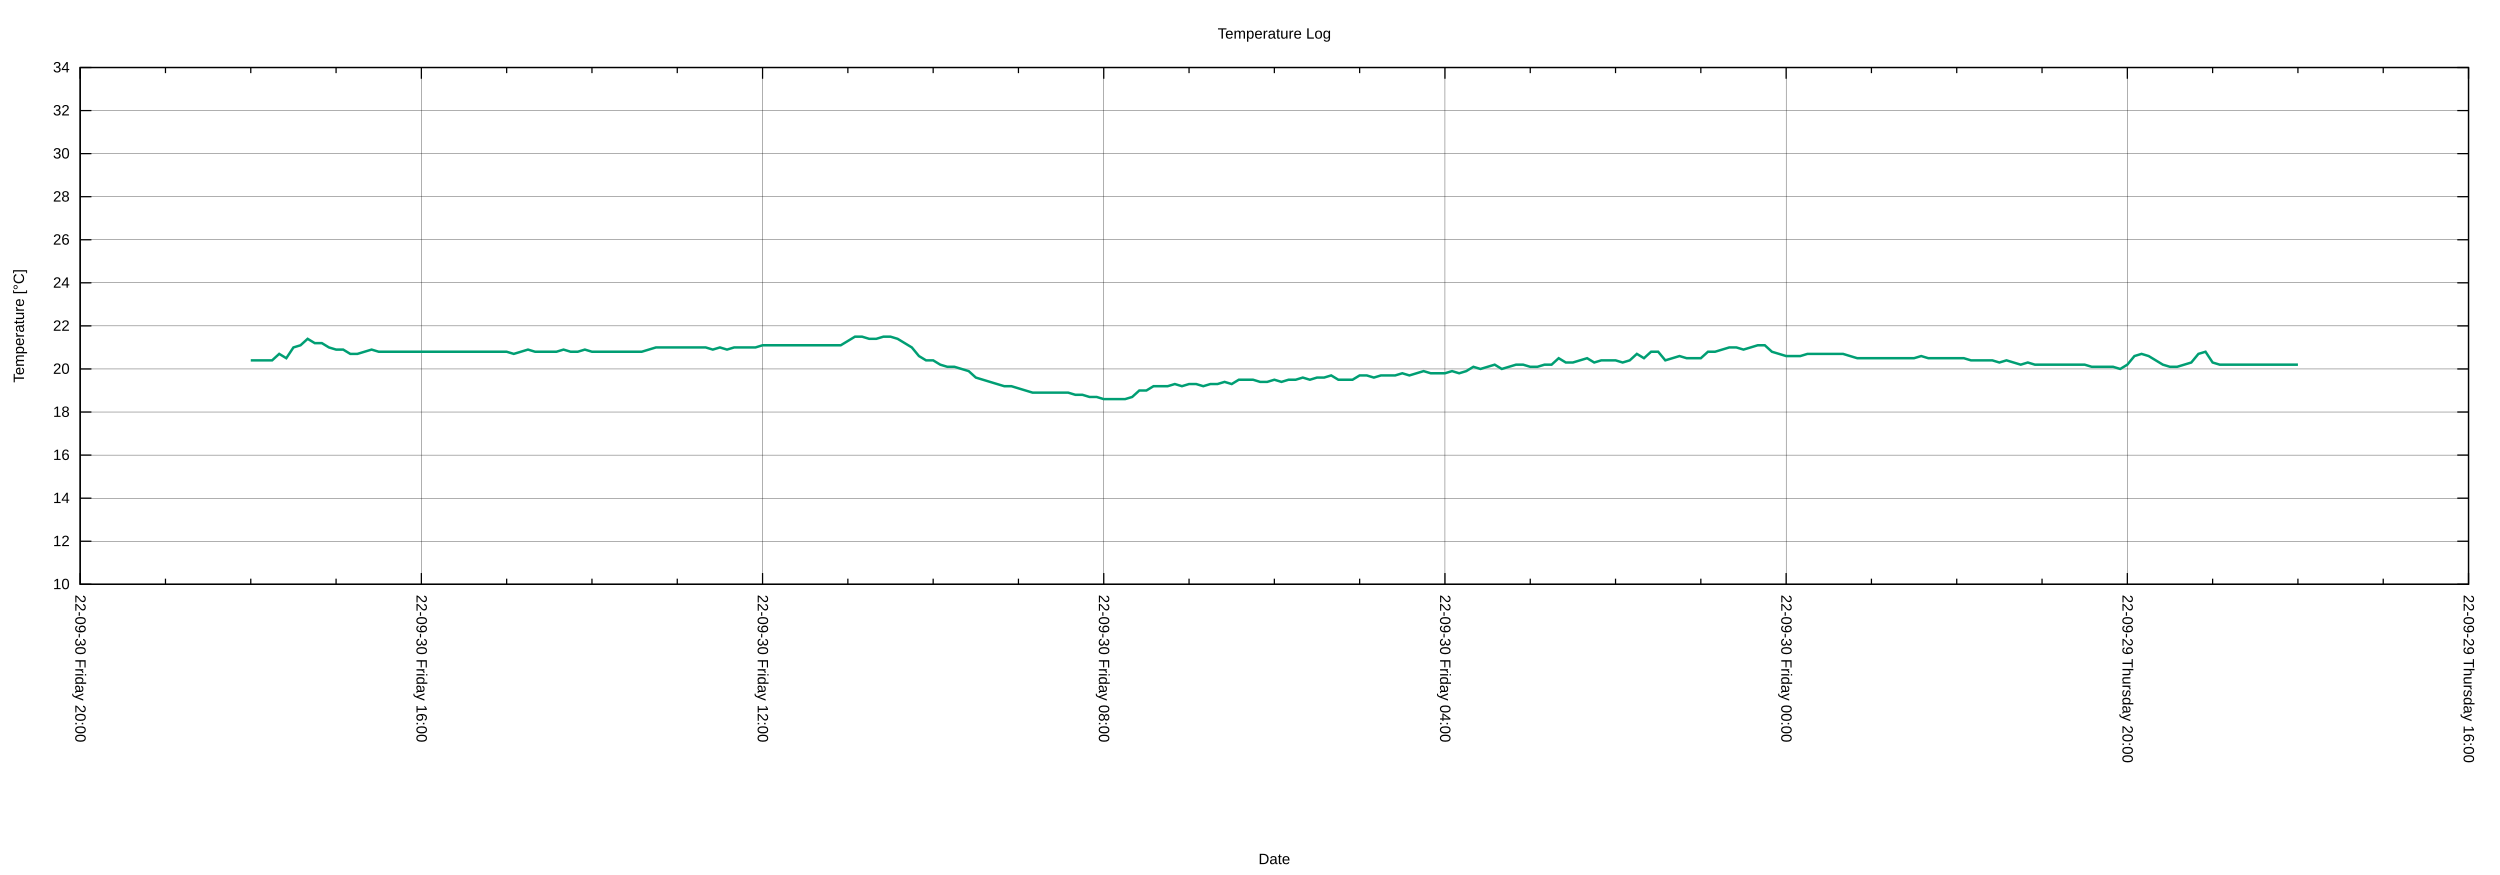
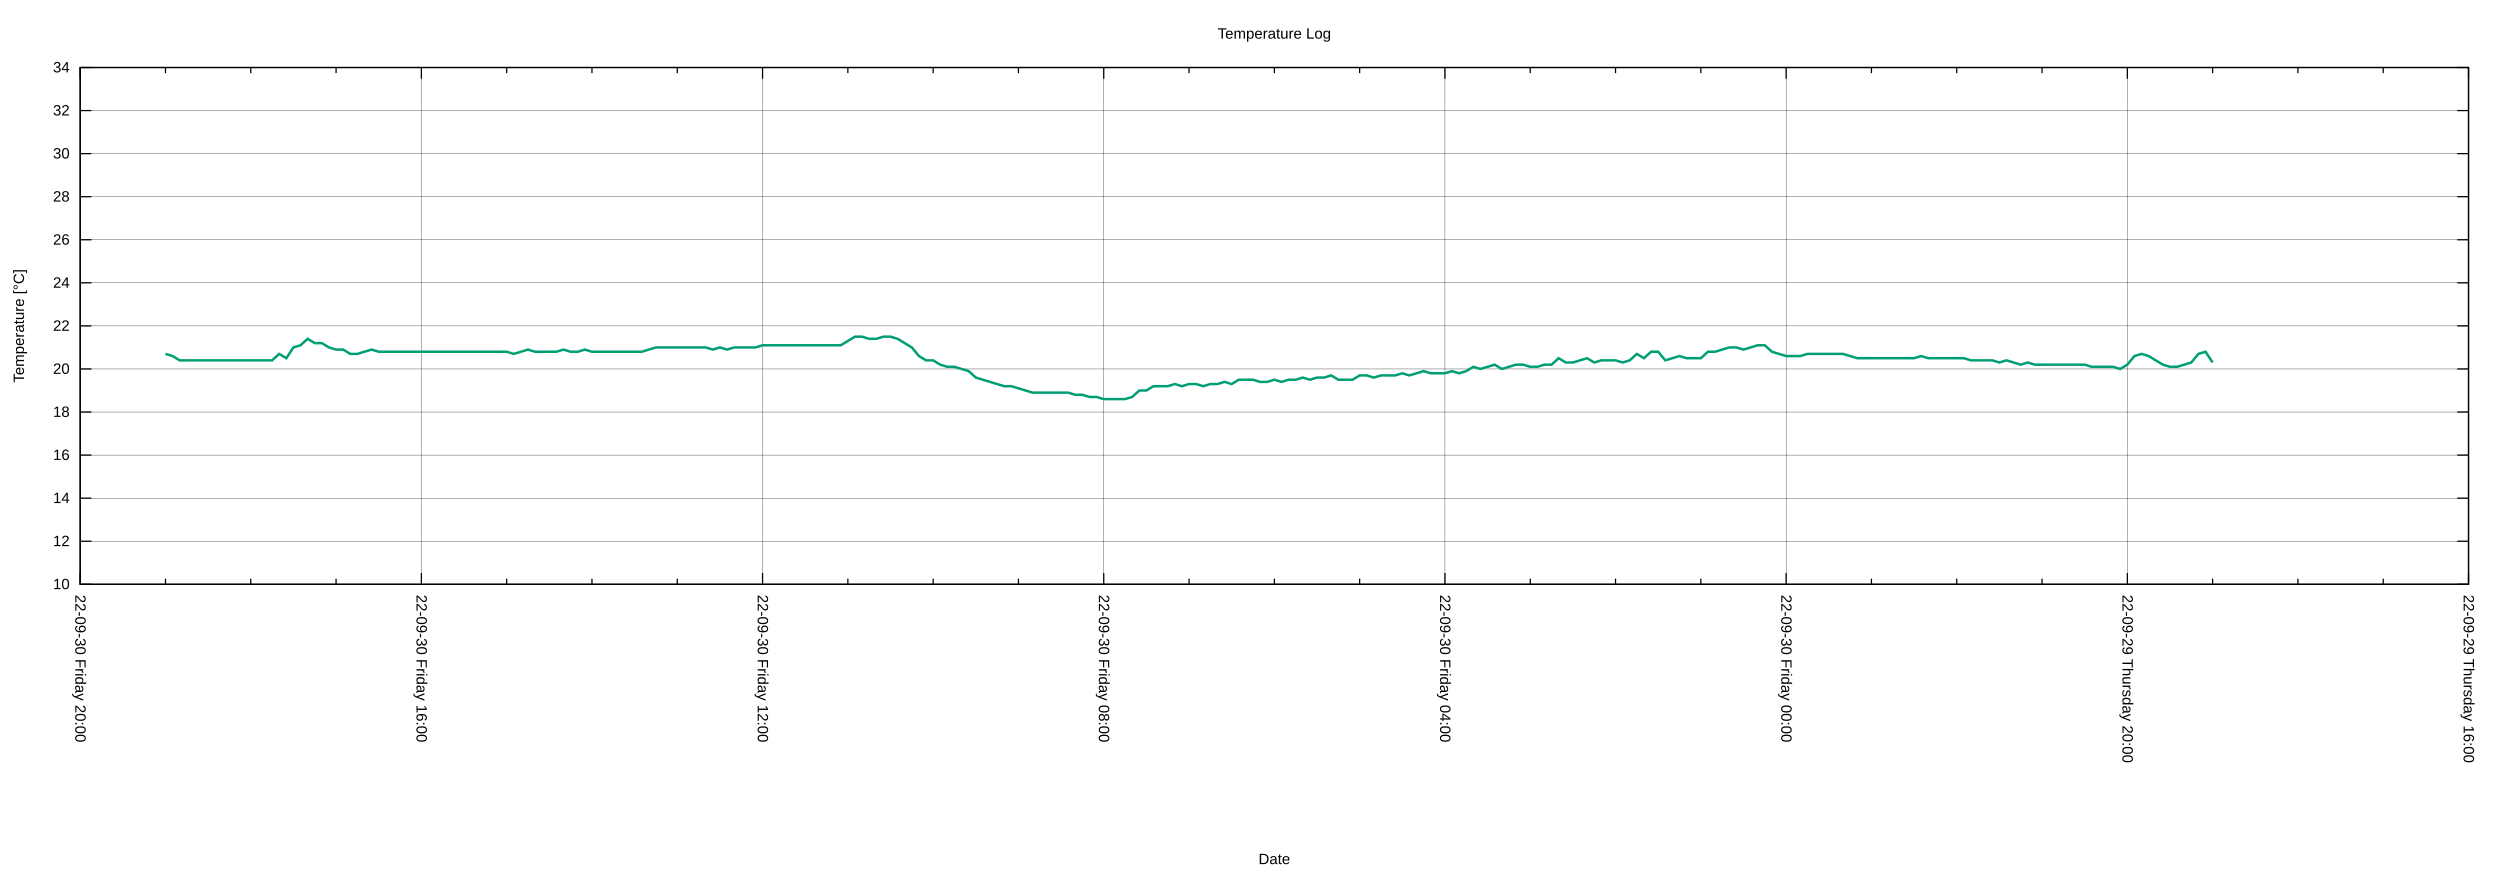
<svg xmlns="http://www.w3.org/2000/svg" xmlns:xlink="http://www.w3.org/1999/xlink" width="2000" height="700" viewBox="0 0 2000 700">
  <g id="gnuplot_canvas">
    <rect x="0" y="0" width="2000" height="700" fill="none" />
    <defs>
      <circle id="gpDot" r="0.5" stroke-width="0.5" stroke="currentColor" />
      <path id="gpPt0" stroke-width="0.222" stroke="currentColor" d="M-1,0 h2 M0,-1 v2" />
      <path id="gpPt1" stroke-width="0.222" stroke="currentColor" d="M-1,-1 L1,1 M1,-1 L-1,1" />
      <path id="gpPt2" stroke-width="0.222" stroke="currentColor" d="M-1,0 L1,0 M0,-1 L0,1 M-1,-1 L1,1 M-1,1 L1,-1" />
      <rect id="gpPt3" stroke-width="0.222" stroke="currentColor" x="-1" y="-1" width="2" height="2" />
      <rect id="gpPt4" stroke-width="0.222" stroke="currentColor" fill="currentColor" x="-1" y="-1" width="2" height="2" />
      <circle id="gpPt5" stroke-width="0.222" stroke="currentColor" cx="0" cy="0" r="1" />
      <use xlink:href="#gpPt5" id="gpPt6" fill="currentColor" stroke="none" />
      <path id="gpPt7" stroke-width="0.222" stroke="currentColor" d="M0,-1.33 L-1.33,0.67 L1.33,0.67 z" />
      <use xlink:href="#gpPt7" id="gpPt8" fill="currentColor" stroke="none" />
      <use xlink:href="#gpPt7" id="gpPt9" stroke="currentColor" transform="rotate(180)" />
      <use xlink:href="#gpPt9" id="gpPt10" fill="currentColor" stroke="none" />
      <use xlink:href="#gpPt3" id="gpPt11" stroke="currentColor" transform="rotate(45)" />
      <use xlink:href="#gpPt11" id="gpPt12" fill="currentColor" stroke="none" />
      <path id="gpPt13" stroke-width="0.222" stroke="currentColor" d="M0,1.330 L1.265,0.411 L0.782,-1.067 L-0.782,-1.076 L-1.265,0.411 z" />
      <use xlink:href="#gpPt13" id="gpPt14" fill="currentColor" stroke="none" />
      <filter id="textbox" filterUnits="objectBoundingBox" x="0" y="0" height="1" width="1">
        <feFlood flood-color="white" flood-opacity="1" result="bgnd" />
        <feComposite in="SourceGraphic" in2="bgnd" operator="atop" />
      </filter>
      <filter id="greybox" filterUnits="objectBoundingBox" x="0" y="0" height="1" width="1">
        <feFlood flood-color="lightgrey" flood-opacity="1" result="grey" />
        <feComposite in="SourceGraphic" in2="grey" operator="atop" />
      </filter>
    </defs>
    <g fill="none" color="white" stroke="currentColor" stroke-width="1.00" stroke-linecap="butt" stroke-linejoin="miter">
</g>
    <g fill="none" color="black" stroke="currentColor" stroke-width="1.00" stroke-linecap="butt" stroke-linejoin="miter">
</g>
    <g fill="none" color="black" stroke="black" stroke-width="0.25" stroke-linecap="butt" stroke-linejoin="miter">
</g>
    <g fill="none" color="black" stroke="currentColor" stroke-width="0.25" stroke-linecap="butt" stroke-linejoin="miter">
      <path stroke="black" class="gridline" d="M64.14,467.43 L1974.82,467.43  " />
    </g>
    <g fill="none" color="black" stroke="black" stroke-width="1.00" stroke-linecap="butt" stroke-linejoin="miter">
</g>
    <g fill="none" color="black" stroke="currentColor" stroke-width="1.00" stroke-linecap="butt" stroke-linejoin="miter">
      <path stroke="black" d="M64.14,467.43 L73.14,467.43 M1974.82,467.43 L1965.82,467.43  " />
      <g transform="translate(55.75,471.33)" stroke="none" fill="black" font-family="Arial" font-size="12.00" text-anchor="end">
        <text>
          <tspan font-family="Arial"> 10</tspan>
        </text>
      </g>
    </g>
    <g fill="none" color="black" stroke="currentColor" stroke-width="1.00" stroke-linecap="butt" stroke-linejoin="miter">
</g>
    <g fill="none" color="black" stroke="black" stroke-width="0.25" stroke-linecap="butt" stroke-linejoin="miter">
</g>
    <g fill="none" color="black" stroke="currentColor" stroke-width="0.25" stroke-linecap="butt" stroke-linejoin="miter">
      <path stroke="black" class="gridline" d="M64.14,432.98 L1974.82,432.98  " />
    </g>
    <g fill="none" color="black" stroke="black" stroke-width="1.00" stroke-linecap="butt" stroke-linejoin="miter">
</g>
    <g fill="none" color="black" stroke="currentColor" stroke-width="1.00" stroke-linecap="butt" stroke-linejoin="miter">
      <path stroke="black" d="M64.14,432.98 L73.14,432.98 M1974.82,432.98 L1965.82,432.98  " />
      <g transform="translate(55.75,436.88)" stroke="none" fill="black" font-family="Arial" font-size="12.00" text-anchor="end">
        <text>
          <tspan font-family="Arial"> 12</tspan>
        </text>
      </g>
    </g>
    <g fill="none" color="black" stroke="currentColor" stroke-width="1.00" stroke-linecap="butt" stroke-linejoin="miter">
</g>
    <g fill="none" color="black" stroke="black" stroke-width="0.25" stroke-linecap="butt" stroke-linejoin="miter">
</g>
    <g fill="none" color="black" stroke="currentColor" stroke-width="0.25" stroke-linecap="butt" stroke-linejoin="miter">
      <path stroke="black" class="gridline" d="M64.14,398.53 L1974.82,398.53  " />
    </g>
    <g fill="none" color="black" stroke="black" stroke-width="1.00" stroke-linecap="butt" stroke-linejoin="miter">
</g>
    <g fill="none" color="black" stroke="currentColor" stroke-width="1.00" stroke-linecap="butt" stroke-linejoin="miter">
      <path stroke="black" d="M64.14,398.53 L73.14,398.53 M1974.82,398.53 L1965.82,398.53  " />
      <g transform="translate(55.75,402.43)" stroke="none" fill="black" font-family="Arial" font-size="12.00" text-anchor="end">
        <text>
          <tspan font-family="Arial"> 14</tspan>
        </text>
      </g>
    </g>
    <g fill="none" color="black" stroke="currentColor" stroke-width="1.00" stroke-linecap="butt" stroke-linejoin="miter">
</g>
    <g fill="none" color="black" stroke="black" stroke-width="0.25" stroke-linecap="butt" stroke-linejoin="miter">
</g>
    <g fill="none" color="black" stroke="currentColor" stroke-width="0.25" stroke-linecap="butt" stroke-linejoin="miter">
      <path stroke="black" class="gridline" d="M64.14,364.07 L1974.82,364.07  " />
    </g>
    <g fill="none" color="black" stroke="black" stroke-width="1.00" stroke-linecap="butt" stroke-linejoin="miter">
</g>
    <g fill="none" color="black" stroke="currentColor" stroke-width="1.00" stroke-linecap="butt" stroke-linejoin="miter">
      <path stroke="black" d="M64.14,364.07 L73.14,364.07 M1974.82,364.07 L1965.82,364.07  " />
      <g transform="translate(55.75,367.97)" stroke="none" fill="black" font-family="Arial" font-size="12.00" text-anchor="end">
        <text>
          <tspan font-family="Arial"> 16</tspan>
        </text>
      </g>
    </g>
    <g fill="none" color="black" stroke="currentColor" stroke-width="1.00" stroke-linecap="butt" stroke-linejoin="miter">
</g>
    <g fill="none" color="black" stroke="black" stroke-width="0.25" stroke-linecap="butt" stroke-linejoin="miter">
</g>
    <g fill="none" color="black" stroke="currentColor" stroke-width="0.25" stroke-linecap="butt" stroke-linejoin="miter">
      <path stroke="black" class="gridline" d="M64.14,329.62 L1974.82,329.62  " />
    </g>
    <g fill="none" color="black" stroke="black" stroke-width="1.00" stroke-linecap="butt" stroke-linejoin="miter">
</g>
    <g fill="none" color="black" stroke="currentColor" stroke-width="1.00" stroke-linecap="butt" stroke-linejoin="miter">
      <path stroke="black" d="M64.14,329.62 L73.14,329.62 M1974.82,329.62 L1965.82,329.62  " />
      <g transform="translate(55.75,333.52)" stroke="none" fill="black" font-family="Arial" font-size="12.00" text-anchor="end">
        <text>
          <tspan font-family="Arial"> 18</tspan>
        </text>
      </g>
    </g>
    <g fill="none" color="black" stroke="currentColor" stroke-width="1.00" stroke-linecap="butt" stroke-linejoin="miter">
</g>
    <g fill="none" color="black" stroke="black" stroke-width="0.25" stroke-linecap="butt" stroke-linejoin="miter">
</g>
    <g fill="none" color="black" stroke="currentColor" stroke-width="0.25" stroke-linecap="butt" stroke-linejoin="miter">
      <path stroke="black" class="gridline" d="M64.14,295.17 L1974.82,295.17  " />
    </g>
    <g fill="none" color="black" stroke="black" stroke-width="1.00" stroke-linecap="butt" stroke-linejoin="miter">
</g>
    <g fill="none" color="black" stroke="currentColor" stroke-width="1.00" stroke-linecap="butt" stroke-linejoin="miter">
      <path stroke="black" d="M64.14,295.17 L73.14,295.17 M1974.82,295.17 L1965.82,295.17  " />
      <g transform="translate(55.75,299.07)" stroke="none" fill="black" font-family="Arial" font-size="12.00" text-anchor="end">
        <text>
          <tspan font-family="Arial"> 20</tspan>
        </text>
      </g>
    </g>
    <g fill="none" color="black" stroke="currentColor" stroke-width="1.00" stroke-linecap="butt" stroke-linejoin="miter">
</g>
    <g fill="none" color="black" stroke="black" stroke-width="0.25" stroke-linecap="butt" stroke-linejoin="miter">
</g>
    <g fill="none" color="black" stroke="currentColor" stroke-width="0.25" stroke-linecap="butt" stroke-linejoin="miter">
      <path stroke="black" class="gridline" d="M64.14,260.72 L1974.82,260.72  " />
    </g>
    <g fill="none" color="black" stroke="black" stroke-width="1.00" stroke-linecap="butt" stroke-linejoin="miter">
</g>
    <g fill="none" color="black" stroke="currentColor" stroke-width="1.00" stroke-linecap="butt" stroke-linejoin="miter">
      <path stroke="black" d="M64.14,260.72 L73.14,260.72 M1974.82,260.72 L1965.82,260.72  " />
      <g transform="translate(55.75,264.62)" stroke="none" fill="black" font-family="Arial" font-size="12.00" text-anchor="end">
        <text>
          <tspan font-family="Arial"> 22</tspan>
        </text>
      </g>
    </g>
    <g fill="none" color="black" stroke="currentColor" stroke-width="1.00" stroke-linecap="butt" stroke-linejoin="miter">
</g>
    <g fill="none" color="black" stroke="black" stroke-width="0.25" stroke-linecap="butt" stroke-linejoin="miter">
</g>
    <g fill="none" color="black" stroke="currentColor" stroke-width="0.25" stroke-linecap="butt" stroke-linejoin="miter">
      <path stroke="black" class="gridline" d="M64.14,226.27 L1974.82,226.27  " />
    </g>
    <g fill="none" color="black" stroke="black" stroke-width="1.00" stroke-linecap="butt" stroke-linejoin="miter">
</g>
    <g fill="none" color="black" stroke="currentColor" stroke-width="1.00" stroke-linecap="butt" stroke-linejoin="miter">
      <path stroke="black" d="M64.14,226.27 L73.14,226.27 M1974.82,226.27 L1965.82,226.27  " />
      <g transform="translate(55.75,230.17)" stroke="none" fill="black" font-family="Arial" font-size="12.00" text-anchor="end">
        <text>
          <tspan font-family="Arial"> 24</tspan>
        </text>
      </g>
    </g>
    <g fill="none" color="black" stroke="currentColor" stroke-width="1.00" stroke-linecap="butt" stroke-linejoin="miter">
</g>
    <g fill="none" color="black" stroke="black" stroke-width="0.25" stroke-linecap="butt" stroke-linejoin="miter">
</g>
    <g fill="none" color="black" stroke="currentColor" stroke-width="0.25" stroke-linecap="butt" stroke-linejoin="miter">
      <path stroke="black" class="gridline" d="M64.14,191.82 L1974.82,191.82  " />
    </g>
    <g fill="none" color="black" stroke="black" stroke-width="1.00" stroke-linecap="butt" stroke-linejoin="miter">
</g>
    <g fill="none" color="black" stroke="currentColor" stroke-width="1.00" stroke-linecap="butt" stroke-linejoin="miter">
      <path stroke="black" d="M64.14,191.82 L73.14,191.82 M1974.82,191.82 L1965.82,191.82  " />
      <g transform="translate(55.75,195.72)" stroke="none" fill="black" font-family="Arial" font-size="12.00" text-anchor="end">
        <text>
          <tspan font-family="Arial"> 26</tspan>
        </text>
      </g>
    </g>
    <g fill="none" color="black" stroke="currentColor" stroke-width="1.00" stroke-linecap="butt" stroke-linejoin="miter">
</g>
    <g fill="none" color="black" stroke="black" stroke-width="0.25" stroke-linecap="butt" stroke-linejoin="miter">
</g>
    <g fill="none" color="black" stroke="currentColor" stroke-width="0.25" stroke-linecap="butt" stroke-linejoin="miter">
      <path stroke="black" class="gridline" d="M64.14,157.36 L1974.82,157.36  " />
    </g>
    <g fill="none" color="black" stroke="black" stroke-width="1.00" stroke-linecap="butt" stroke-linejoin="miter">
</g>
    <g fill="none" color="black" stroke="currentColor" stroke-width="1.00" stroke-linecap="butt" stroke-linejoin="miter">
      <path stroke="black" d="M64.14,157.36 L73.14,157.36 M1974.82,157.36 L1965.82,157.36  " />
      <g transform="translate(55.75,161.26)" stroke="none" fill="black" font-family="Arial" font-size="12.00" text-anchor="end">
        <text>
          <tspan font-family="Arial"> 28</tspan>
        </text>
      </g>
    </g>
    <g fill="none" color="black" stroke="currentColor" stroke-width="1.00" stroke-linecap="butt" stroke-linejoin="miter">
</g>
    <g fill="none" color="black" stroke="black" stroke-width="0.25" stroke-linecap="butt" stroke-linejoin="miter">
</g>
    <g fill="none" color="black" stroke="currentColor" stroke-width="0.25" stroke-linecap="butt" stroke-linejoin="miter">
      <path stroke="black" class="gridline" d="M64.14,122.91 L1974.82,122.91  " />
    </g>
    <g fill="none" color="black" stroke="black" stroke-width="1.00" stroke-linecap="butt" stroke-linejoin="miter">
</g>
    <g fill="none" color="black" stroke="currentColor" stroke-width="1.00" stroke-linecap="butt" stroke-linejoin="miter">
      <path stroke="black" d="M64.14,122.91 L73.14,122.91 M1974.82,122.91 L1965.82,122.91  " />
      <g transform="translate(55.75,126.81)" stroke="none" fill="black" font-family="Arial" font-size="12.00" text-anchor="end">
        <text>
          <tspan font-family="Arial"> 30</tspan>
        </text>
      </g>
    </g>
    <g fill="none" color="black" stroke="currentColor" stroke-width="1.00" stroke-linecap="butt" stroke-linejoin="miter">
</g>
    <g fill="none" color="black" stroke="black" stroke-width="0.25" stroke-linecap="butt" stroke-linejoin="miter">
</g>
    <g fill="none" color="black" stroke="currentColor" stroke-width="0.25" stroke-linecap="butt" stroke-linejoin="miter">
      <path stroke="black" class="gridline" d="M64.14,88.46 L1974.82,88.46  " />
    </g>
    <g fill="none" color="black" stroke="black" stroke-width="1.00" stroke-linecap="butt" stroke-linejoin="miter">
</g>
    <g fill="none" color="black" stroke="currentColor" stroke-width="1.00" stroke-linecap="butt" stroke-linejoin="miter">
      <path stroke="black" d="M64.14,88.46 L73.14,88.46 M1974.82,88.46 L1965.82,88.46  " />
      <g transform="translate(55.75,92.36)" stroke="none" fill="black" font-family="Arial" font-size="12.00" text-anchor="end">
        <text>
          <tspan font-family="Arial"> 32</tspan>
        </text>
      </g>
    </g>
    <g fill="none" color="black" stroke="currentColor" stroke-width="1.00" stroke-linecap="butt" stroke-linejoin="miter">
</g>
    <g fill="none" color="black" stroke="black" stroke-width="0.25" stroke-linecap="butt" stroke-linejoin="miter">
</g>
    <g fill="none" color="black" stroke="currentColor" stroke-width="0.25" stroke-linecap="butt" stroke-linejoin="miter">
      <path stroke="black" class="gridline" d="M64.14,54.01 L1974.82,54.01  " />
    </g>
    <g fill="none" color="black" stroke="black" stroke-width="1.00" stroke-linecap="butt" stroke-linejoin="miter">
</g>
    <g fill="none" color="black" stroke="currentColor" stroke-width="1.00" stroke-linecap="butt" stroke-linejoin="miter">
      <path stroke="black" d="M64.14,54.01 L73.14,54.01 M1974.82,54.01 L1965.82,54.01  " />
      <g transform="translate(55.75,57.91)" stroke="none" fill="black" font-family="Arial" font-size="12.00" text-anchor="end">
        <text>
          <tspan font-family="Arial"> 34</tspan>
        </text>
      </g>
    </g>
    <g fill="none" color="black" stroke="currentColor" stroke-width="1.00" stroke-linecap="butt" stroke-linejoin="miter">
</g>
    <g fill="none" color="black" stroke="black" stroke-width="0.25" stroke-linecap="butt" stroke-linejoin="miter">
</g>
    <g fill="none" color="black" stroke="currentColor" stroke-width="0.25" stroke-linecap="butt" stroke-linejoin="miter">
      <path stroke="black" class="gridline" d="M1974.82,467.43 L1974.82,54.01  " />
    </g>
    <g fill="none" color="black" stroke="black" stroke-width="1.00" stroke-linecap="butt" stroke-linejoin="miter">
</g>
    <g fill="none" color="black" stroke="currentColor" stroke-width="1.00" stroke-linecap="butt" stroke-linejoin="miter">
      <path stroke="black" d="M1974.82,467.43 L1974.82,458.43 M1974.82,54.01 L1974.82,63.01  " />
      <g transform="translate(1970.92,475.82) rotate(90)" stroke="none" fill="black" font-family="Arial" font-size="12.00" text-anchor="start">
        <text>
          <tspan font-family="Arial">22-09-29 Thursday 16:00</tspan>
        </text>
      </g>
    </g>
    <g fill="none" color="black" stroke="currentColor" stroke-width="1.00" stroke-linecap="butt" stroke-linejoin="miter">
      <path stroke="black" d="M1906.58,467.43 L1906.58,462.93 M1906.58,54.01 L1906.58,58.51 M1838.34,467.43 L1838.34,462.93 M1838.34,54.01 L1838.34,58.51   M1770.10,467.43 L1770.10,462.93 M1770.10,54.01 L1770.10,58.51  " />
    </g>
    <g fill="none" color="black" stroke="black" stroke-width="0.25" stroke-linecap="butt" stroke-linejoin="miter">
</g>
    <g fill="none" color="black" stroke="currentColor" stroke-width="0.25" stroke-linecap="butt" stroke-linejoin="miter">
      <path stroke="black" class="gridline" d="M1701.87,467.43 L1701.87,54.01  " />
    </g>
    <g fill="none" color="black" stroke="black" stroke-width="1.00" stroke-linecap="butt" stroke-linejoin="miter">
</g>
    <g fill="none" color="black" stroke="currentColor" stroke-width="1.00" stroke-linecap="butt" stroke-linejoin="miter">
      <path stroke="black" d="M1701.87,467.43 L1701.87,458.43 M1701.87,54.01 L1701.87,63.01  " />
      <g transform="translate(1697.97,475.82) rotate(90)" stroke="none" fill="black" font-family="Arial" font-size="12.00" text-anchor="start">
        <text>
          <tspan font-family="Arial">22-09-29 Thursday 20:00</tspan>
        </text>
      </g>
    </g>
    <g fill="none" color="black" stroke="currentColor" stroke-width="1.00" stroke-linecap="butt" stroke-linejoin="miter">
      <path stroke="black" d="M1633.63,467.43 L1633.63,462.93 M1633.63,54.01 L1633.63,58.51 M1565.39,467.43 L1565.39,462.93 M1565.39,54.01 L1565.39,58.51   M1497.15,467.43 L1497.15,462.93 M1497.15,54.01 L1497.15,58.51  " />
    </g>
    <g fill="none" color="black" stroke="black" stroke-width="0.25" stroke-linecap="butt" stroke-linejoin="miter">
</g>
    <g fill="none" color="black" stroke="currentColor" stroke-width="0.25" stroke-linecap="butt" stroke-linejoin="miter">
      <path stroke="black" class="gridline" d="M1428.91,467.43 L1428.91,54.01  " />
    </g>
    <g fill="none" color="black" stroke="black" stroke-width="1.00" stroke-linecap="butt" stroke-linejoin="miter">
</g>
    <g fill="none" color="black" stroke="currentColor" stroke-width="1.00" stroke-linecap="butt" stroke-linejoin="miter">
      <path stroke="black" d="M1428.91,467.43 L1428.91,458.43 M1428.91,54.01 L1428.91,63.01  " />
      <g transform="translate(1425.01,475.82) rotate(90)" stroke="none" fill="black" font-family="Arial" font-size="12.00" text-anchor="start">
        <text>
          <tspan font-family="Arial">22-09-30 Friday 00:00</tspan>
        </text>
      </g>
    </g>
    <g fill="none" color="black" stroke="currentColor" stroke-width="1.00" stroke-linecap="butt" stroke-linejoin="miter">
      <path stroke="black" d="M1360.67,467.43 L1360.67,462.93 M1360.67,54.01 L1360.67,58.51 M1292.43,467.43 L1292.43,462.93 M1292.43,54.01 L1292.43,58.51   M1224.20,467.43 L1224.20,462.93 M1224.20,54.01 L1224.20,58.51  " />
    </g>
    <g fill="none" color="black" stroke="black" stroke-width="0.25" stroke-linecap="butt" stroke-linejoin="miter">
</g>
    <g fill="none" color="black" stroke="currentColor" stroke-width="0.25" stroke-linecap="butt" stroke-linejoin="miter">
      <path stroke="black" class="gridline" d="M1155.96,467.43 L1155.96,54.01  " />
    </g>
    <g fill="none" color="black" stroke="black" stroke-width="1.00" stroke-linecap="butt" stroke-linejoin="miter">
</g>
    <g fill="none" color="black" stroke="currentColor" stroke-width="1.00" stroke-linecap="butt" stroke-linejoin="miter">
      <path stroke="black" d="M1155.96,467.43 L1155.96,458.43 M1155.96,54.01 L1155.96,63.01  " />
      <g transform="translate(1152.06,475.82) rotate(90)" stroke="none" fill="black" font-family="Arial" font-size="12.00" text-anchor="start">
        <text>
          <tspan font-family="Arial">22-09-30 Friday 04:00</tspan>
        </text>
      </g>
    </g>
    <g fill="none" color="black" stroke="currentColor" stroke-width="1.00" stroke-linecap="butt" stroke-linejoin="miter">
      <path stroke="black" d="M1087.72,467.43 L1087.72,462.93 M1087.72,54.01 L1087.72,58.51 M1019.48,467.43 L1019.48,462.93 M1019.48,54.01 L1019.48,58.51   M951.24,467.43 L951.24,462.93 M951.24,54.01 L951.24,58.51  " />
    </g>
    <g fill="none" color="black" stroke="black" stroke-width="0.25" stroke-linecap="butt" stroke-linejoin="miter">
</g>
    <g fill="none" color="black" stroke="currentColor" stroke-width="0.25" stroke-linecap="butt" stroke-linejoin="miter">
      <path stroke="black" class="gridline" d="M883.00,467.43 L883.00,54.01  " />
    </g>
    <g fill="none" color="black" stroke="black" stroke-width="1.00" stroke-linecap="butt" stroke-linejoin="miter">
</g>
    <g fill="none" color="black" stroke="currentColor" stroke-width="1.00" stroke-linecap="butt" stroke-linejoin="miter">
      <path stroke="black" d="M883.00,467.43 L883.00,458.43 M883.00,54.01 L883.00,63.01  " />
      <g transform="translate(879.10,475.82) rotate(90)" stroke="none" fill="black" font-family="Arial" font-size="12.00" text-anchor="start">
        <text>
          <tspan font-family="Arial">22-09-30 Friday 08:00</tspan>
        </text>
      </g>
    </g>
    <g fill="none" color="black" stroke="currentColor" stroke-width="1.00" stroke-linecap="butt" stroke-linejoin="miter">
      <path stroke="black" d="M814.76,467.43 L814.76,462.93 M814.76,54.01 L814.76,58.51 M746.53,467.43 L746.53,462.93 M746.53,54.01 L746.53,58.51   M678.29,467.43 L678.29,462.93 M678.29,54.01 L678.29,58.51  " />
    </g>
    <g fill="none" color="black" stroke="black" stroke-width="0.25" stroke-linecap="butt" stroke-linejoin="miter">
</g>
    <g fill="none" color="black" stroke="currentColor" stroke-width="0.25" stroke-linecap="butt" stroke-linejoin="miter">
      <path stroke="black" class="gridline" d="M610.05,467.43 L610.05,54.01  " />
    </g>
    <g fill="none" color="black" stroke="black" stroke-width="1.00" stroke-linecap="butt" stroke-linejoin="miter">
</g>
    <g fill="none" color="black" stroke="currentColor" stroke-width="1.00" stroke-linecap="butt" stroke-linejoin="miter">
      <path stroke="black" d="M610.05,467.43 L610.05,458.43 M610.05,54.01 L610.05,63.01  " />
      <g transform="translate(606.15,475.82) rotate(90)" stroke="none" fill="black" font-family="Arial" font-size="12.00" text-anchor="start">
        <text>
          <tspan font-family="Arial">22-09-30 Friday 12:00</tspan>
        </text>
      </g>
    </g>
    <g fill="none" color="black" stroke="currentColor" stroke-width="1.00" stroke-linecap="butt" stroke-linejoin="miter">
      <path stroke="black" d="M541.81,467.43 L541.81,462.93 M541.81,54.01 L541.81,58.51 M473.57,467.43 L473.57,462.93 M473.57,54.01 L473.57,58.51   M405.33,467.43 L405.33,462.93 M405.33,54.01 L405.33,58.51  " />
    </g>
    <g fill="none" color="black" stroke="black" stroke-width="0.25" stroke-linecap="butt" stroke-linejoin="miter">
</g>
    <g fill="none" color="black" stroke="currentColor" stroke-width="0.25" stroke-linecap="butt" stroke-linejoin="miter">
      <path stroke="black" class="gridline" d="M337.09,467.43 L337.09,54.01  " />
    </g>
    <g fill="none" color="black" stroke="black" stroke-width="1.00" stroke-linecap="butt" stroke-linejoin="miter">
</g>
    <g fill="none" color="black" stroke="currentColor" stroke-width="1.00" stroke-linecap="butt" stroke-linejoin="miter">
      <path stroke="black" d="M337.09,467.43 L337.09,458.43 M337.09,54.01 L337.09,63.01  " />
      <g transform="translate(333.19,475.82) rotate(90)" stroke="none" fill="black" font-family="Arial" font-size="12.00" text-anchor="start">
        <text>
          <tspan font-family="Arial">22-09-30 Friday 16:00</tspan>
        </text>
      </g>
    </g>
    <g fill="none" color="black" stroke="currentColor" stroke-width="1.00" stroke-linecap="butt" stroke-linejoin="miter">
      <path stroke="black" d="M268.86,467.43 L268.86,462.93 M268.86,54.01 L268.86,58.51 M200.62,467.43 L200.62,462.93 M200.62,54.01 L200.62,58.51   M132.38,467.43 L132.38,462.93 M132.38,54.01 L132.38,58.51  " />
    </g>
    <g fill="none" color="black" stroke="black" stroke-width="0.25" stroke-linecap="butt" stroke-linejoin="miter">
</g>
    <g fill="none" color="black" stroke="currentColor" stroke-width="0.25" stroke-linecap="butt" stroke-linejoin="miter">
      <path stroke="black" class="gridline" d="M64.14,467.43 L64.14,54.01  " />
    </g>
    <g fill="none" color="black" stroke="black" stroke-width="1.00" stroke-linecap="butt" stroke-linejoin="miter">
</g>
    <g fill="none" color="black" stroke="currentColor" stroke-width="1.00" stroke-linecap="butt" stroke-linejoin="miter">
      <path stroke="black" d="M64.14,467.43 L64.14,458.43 M64.14,54.01 L64.14,63.01  " />
      <g transform="translate(60.24,475.82) rotate(90)" stroke="none" fill="black" font-family="Arial" font-size="12.00" text-anchor="start">
        <text>
          <tspan font-family="Arial">22-09-30 Friday 20:00</tspan>
        </text>
      </g>
    </g>
    <g fill="none" color="black" stroke="currentColor" stroke-width="1.00" stroke-linecap="butt" stroke-linejoin="miter">
</g>
    <g fill="none" color="black" stroke="currentColor" stroke-width="1.00" stroke-linecap="butt" stroke-linejoin="miter">
      <path stroke="black" d="M64.14,54.01 L64.14,467.43 L1974.82,467.43 L1974.82,54.01 L64.14,54.01 Z  " />
    </g>
    <g fill="none" color="black" stroke="currentColor" stroke-width="1.00" stroke-linecap="butt" stroke-linejoin="miter">
      <g transform="translate(19.18,260.72) rotate(270)" stroke="none" fill="black" font-family="Arial" font-size="12.00" text-anchor="middle">
        <text>
          <tspan font-family="Arial">Temperature [°C]</tspan>
        </text>
      </g>
    </g>
    <g fill="none" color="black" stroke="currentColor" stroke-width="1.00" stroke-linecap="butt" stroke-linejoin="miter">
      <g transform="translate(1019.48,691.30)" stroke="none" fill="black" font-family="Arial" font-size="12.00" text-anchor="middle">
        <text>
          <tspan font-family="Arial">Date</tspan>
        </text>
      </g>
    </g>
    <g fill="none" color="black" stroke="currentColor" stroke-width="1.00" stroke-linecap="butt" stroke-linejoin="miter">
</g>
    <g id="gnuplot_plot_1">
      <g fill="none" color="white" stroke="currentColor" stroke-width="2.00" stroke-linecap="butt" stroke-linejoin="miter">
</g>
      <g fill="none" color="black" stroke="currentColor" stroke-width="2.00" stroke-linecap="butt" stroke-linejoin="miter">
-         <path stroke="rgb(  0, 158, 115)" d="M200.62,288.28 L206.30,288.28 L211.99,288.28 L217.68,288.28 L223.36,283.11 L229.05,286.56 L234.74,277.95 L240.42,276.22   L246.11,271.06 L251.80,274.50 L257.48,274.50 L263.17,277.95 L268.86,279.67 L274.54,279.67 L280.23,283.11 L285.92,283.11   L291.60,281.39 L297.29,279.67 L302.98,281.39 L308.66,281.39 L314.35,281.39 L320.03,281.39 L325.72,281.39 L331.41,281.39   L337.09,281.39 L342.78,281.39 L348.47,281.39 L354.15,281.39 L359.84,281.39 L365.53,281.39 L371.21,281.39 L376.90,281.39   L382.59,281.39 L388.27,281.39 L393.96,281.39 L399.65,281.39 L405.33,281.39 L411.02,283.11 L416.71,281.39 L422.39,279.67   L428.08,281.39 L433.77,281.39 L439.45,281.39 L445.14,281.39 L450.83,279.67 L456.51,281.39 L462.20,281.39 L467.88,279.67   L473.57,281.39 L479.26,281.39 L484.94,281.39 L490.63,281.39 L496.32,281.39 L502.00,281.39 L507.69,281.39 L513.38,281.39   L519.06,279.67 L524.75,277.95 L530.44,277.95 L536.12,277.95 L541.81,277.95 L547.50,277.95 L553.18,277.95 L558.87,277.95   L564.56,277.95 L570.24,279.67 L575.93,277.95 L581.62,279.67 L587.30,277.95 L592.99,277.95 L598.68,277.95 L604.36,277.95   L610.05,276.22 L615.74,276.22 L621.42,276.22 L627.11,276.22 L632.79,276.22 L638.48,276.22 L644.17,276.22 L649.85,276.22   L655.54,276.22 L661.23,276.22 L666.91,276.22 L672.60,276.22 L678.29,272.78 L683.97,269.33 L689.66,269.33 L695.35,271.06   L701.03,271.06 L706.72,269.33 L712.41,269.33 L718.09,271.06 L723.78,274.50 L729.47,277.95 L735.15,284.84 L740.84,288.28   L746.53,288.28 L752.21,291.73 L757.90,293.45 L763.59,293.45 L769.27,295.17 L774.96,296.89 L780.65,302.06 L786.33,303.78   L792.02,305.51 L797.70,307.23 L803.39,308.95 L809.08,308.95 L814.76,310.67 L820.45,312.40 L826.14,314.12 L831.82,314.12   L837.51,314.12 L843.20,314.12 L848.88,314.12 L854.57,314.12 L860.26,315.84 L865.94,315.84 L871.63,317.57 L877.32,317.57   L883.00,319.29 L888.69,319.29 L894.38,319.29 L900.06,319.29 L905.75,317.57 L911.44,312.40 L917.12,312.40 L922.81,308.95   L928.50,308.95 L934.18,308.95 L939.87,307.23 L945.55,308.95 L951.24,307.23 L956.93,307.23 L962.61,308.95 L968.30,307.23   L973.99,307.23 L979.67,305.51 L985.36,307.23 L991.05,303.78 L996.73,303.78 L1002.42,303.78 L1008.11,305.51 L1013.79,305.51   L1019.48,303.78 L1025.17,305.51 L1030.85,303.78 L1036.54,303.78 L1042.23,302.06 L1047.91,303.78 L1053.60,302.06 L1059.29,302.06   L1064.97,300.34 L1070.66,303.78 L1076.35,303.78 L1082.03,303.78 L1087.72,300.34 L1093.41,300.34 L1099.09,302.06 L1104.78,300.34   L1110.46,300.34 L1116.15,300.34 L1121.84,298.62 L1127.52,300.34 L1133.21,298.62 L1138.90,296.89 L1144.58,298.62 L1150.27,298.62   L1155.96,298.62 L1161.64,296.89 L1167.33,298.62 L1173.02,296.89 L1178.70,293.45 L1184.39,295.17 L1190.08,293.45 L1195.76,291.73   L1201.45,295.17 L1207.14,293.45 L1212.82,291.73 L1218.51,291.73 L1224.20,293.45 L1229.88,293.45 L1235.57,291.73 L1241.26,291.73   L1246.94,286.56 L1252.63,290.00 L1258.32,290.00 L1264.00,288.28 L1269.69,286.56 L1275.37,290.00 L1281.06,288.28 L1286.75,288.28   L1292.43,288.28 L1298.12,290.00 L1303.81,288.28 L1309.49,283.11 L1315.18,286.56 L1320.87,281.39 L1326.55,281.39 L1332.24,288.28   L1337.93,286.56 L1343.61,284.84 L1349.30,286.56 L1354.99,286.56 L1360.67,286.56 L1366.36,281.39 L1372.05,281.39 L1377.73,279.67   L1383.42,277.95 L1389.11,277.95 L1394.79,279.67 L1400.48,277.95 L1406.17,276.22 L1411.85,276.22 L1417.54,281.39 L1423.22,283.11   L1428.91,284.84 L1434.60,284.84 L1440.28,284.84 L1445.97,283.11 L1451.66,283.11 L1457.34,283.11 L1463.03,283.11 L1468.72,283.11   L1474.40,283.11 L1480.09,284.84 L1485.78,286.56 L1491.46,286.56 L1497.15,286.56 L1502.84,286.56 L1508.52,286.56 L1514.21,286.56   L1519.90,286.56 L1525.58,286.56 L1531.27,286.56 L1536.96,284.84 L1542.64,286.56 L1548.33,286.56 L1554.02,286.56 L1559.70,286.56   L1565.39,286.56 L1571.08,286.56 L1576.76,288.28 L1582.45,288.28 L1588.13,288.28 L1593.82,288.28 L1599.51,290.00 L1605.19,288.28   L1610.88,290.00 L1616.57,291.73 L1622.25,290.00 L1627.94,291.73 L1633.63,291.73 L1639.31,291.73 L1645.00,291.73 L1650.69,291.73   L1656.37,291.73 L1662.06,291.73 L1667.75,291.73 L1673.43,293.45 L1679.12,293.45 L1684.81,293.45 L1690.49,293.45 L1696.18,295.17   L1701.87,291.73 L1707.55,284.84 L1713.24,283.11 L1718.93,284.84 L1724.61,288.28 L1730.30,291.73 L1735.99,293.45 L1741.67,293.45   L1747.36,291.73 L1753.04,290.00 L1758.73,283.11 L1764.42,281.39 L1770.10,290.00 L1775.79,291.73 L1781.48,291.73 L1787.16,291.73   L1792.85,291.73 L1798.54,291.73 L1804.22,291.73 L1809.91,291.73 L1815.60,291.73 L1821.28,291.73 L1826.97,291.73 L1832.66,291.73   L1838.34,291.73  " />
+         <path stroke="rgb(  0, 158, 115)" d="M132.38,283.11 L138.07,284.84 L143.75,288.28 L149.44,288.28 L155.12,288.28 L160.81,288.28 L166.50,288.28 L172.18,288.28   L177.87,288.28 L183.56,288.28 L189.24,288.28 L194.93,288.28 L200.62,288.28 L206.30,288.28 L211.99,288.28 L217.68,288.28   L223.36,283.11 L229.05,286.56 L234.74,277.95 L240.42,276.22 L246.11,271.06 L251.80,274.50 L257.48,274.50 L263.17,277.95   L268.86,279.67 L274.54,279.67 L280.23,283.11 L285.92,283.11 L291.60,281.39 L297.29,279.67 L302.98,281.39 L308.66,281.39   L314.35,281.39 L320.03,281.39 L325.72,281.39 L331.41,281.39 L337.09,281.39 L342.78,281.39 L348.47,281.39 L354.15,281.39   L359.84,281.39 L365.53,281.39 L371.21,281.39 L376.90,281.39 L382.59,281.39 L388.27,281.39 L393.96,281.39 L399.65,281.39   L405.33,281.39 L411.02,283.11 L416.71,281.39 L422.39,279.67 L428.08,281.39 L433.77,281.39 L439.45,281.39 L445.14,281.39   L450.83,279.67 L456.51,281.39 L462.20,281.39 L467.88,279.67 L473.57,281.39 L479.26,281.39 L484.94,281.39 L490.63,281.39   L496.32,281.39 L502.00,281.39 L507.69,281.39 L513.38,281.39 L519.06,279.67 L524.75,277.95 L530.44,277.95 L536.12,277.95   L541.81,277.95 L547.50,277.95 L553.18,277.95 L558.87,277.95 L564.56,277.95 L570.24,279.67 L575.93,277.95 L581.62,279.67   L587.30,277.95 L592.99,277.95 L598.68,277.95 L604.36,277.95 L610.05,276.22 L615.74,276.22 L621.42,276.22 L627.11,276.22   L632.79,276.22 L638.48,276.22 L644.17,276.22 L649.85,276.22 L655.54,276.22 L661.23,276.22 L666.91,276.22 L672.60,276.22   L678.29,272.78 L683.97,269.33 L689.66,269.33 L695.35,271.06 L701.03,271.06 L706.72,269.33 L712.41,269.33 L718.09,271.06   L723.78,274.50 L729.47,277.95 L735.15,284.84 L740.84,288.28 L746.53,288.28 L752.21,291.73 L757.90,293.45 L763.59,293.45   L769.27,295.17 L774.96,296.89 L780.65,302.06 L786.33,303.78 L792.02,305.51 L797.70,307.23 L803.39,308.95 L809.08,308.95   L814.76,310.67 L820.45,312.40 L826.14,314.12 L831.82,314.12 L837.51,314.12 L843.20,314.12 L848.88,314.12 L854.57,314.12   L860.26,315.84 L865.94,315.84 L871.63,317.57 L877.32,317.57 L883.00,319.29 L888.69,319.29 L894.38,319.29 L900.06,319.29   L905.75,317.57 L911.44,312.40 L917.12,312.40 L922.81,308.95 L928.50,308.95 L934.18,308.95 L939.87,307.23 L945.55,308.95   L951.24,307.23 L956.93,307.23 L962.61,308.95 L968.30,307.23 L973.99,307.23 L979.67,305.51 L985.36,307.23 L991.05,303.78   L996.73,303.78 L1002.42,303.78 L1008.11,305.51 L1013.79,305.51 L1019.48,303.78 L1025.17,305.51 L1030.85,303.78 L1036.54,303.78   L1042.23,302.06 L1047.91,303.78 L1053.60,302.06 L1059.29,302.06 L1064.97,300.34 L1070.66,303.78 L1076.35,303.78 L1082.03,303.78   L1087.72,300.34 L1093.41,300.34 L1099.09,302.06 L1104.78,300.34 L1110.46,300.34 L1116.15,300.34 L1121.84,298.62 L1127.52,300.34   L1133.21,298.62 L1138.90,296.89 L1144.58,298.62 L1150.27,298.62 L1155.96,298.62 L1161.64,296.89 L1167.33,298.62 L1173.02,296.89   L1178.70,293.45 L1184.39,295.17 L1190.08,293.45 L1195.76,291.73 L1201.45,295.17 L1207.14,293.45 L1212.82,291.73 L1218.51,291.73   L1224.20,293.45 L1229.88,293.45 L1235.57,291.73 L1241.26,291.73 L1246.94,286.56 L1252.63,290.00 L1258.32,290.00 L1264.00,288.28   L1269.69,286.56 L1275.37,290.00 L1281.06,288.28 L1286.75,288.28 L1292.43,288.28 L1298.12,290.00 L1303.81,288.28 L1309.49,283.11   L1315.18,286.56 L1320.87,281.39 L1326.55,281.39 L1332.24,288.28 L1337.93,286.56 L1343.61,284.84 L1349.30,286.56 L1354.99,286.56   L1360.67,286.56 L1366.36,281.39 L1372.05,281.39 L1377.73,279.67 L1383.42,277.95 L1389.11,277.95 L1394.79,279.67 L1400.48,277.95   L1406.17,276.22 L1411.85,276.22 L1417.54,281.39 L1423.22,283.11 L1428.91,284.84 L1434.60,284.84 L1440.28,284.84 L1445.97,283.11   L1451.66,283.11 L1457.34,283.11 L1463.03,283.11 L1468.72,283.11 L1474.40,283.11 L1480.09,284.84 L1485.78,286.56 L1491.46,286.56   L1497.15,286.56 L1502.84,286.56 L1508.52,286.56 L1514.21,286.56 L1519.90,286.56 L1525.58,286.56 L1531.27,286.56 L1536.96,284.84   L1542.64,286.56 L1548.33,286.56 L1554.02,286.56 L1559.70,286.56 L1565.39,286.56 L1571.08,286.56 L1576.76,288.28 L1582.45,288.28   L1588.13,288.28 L1593.82,288.28 L1599.51,290.00 L1605.19,288.28 L1610.88,290.00 L1616.57,291.73 L1622.25,290.00 L1627.94,291.73   L1633.63,291.73 L1639.31,291.73 L1645.00,291.73 L1650.69,291.73 L1656.37,291.73 L1662.06,291.73 L1667.75,291.73 L1673.43,293.45   L1679.12,293.45 L1684.81,293.45 L1690.49,293.45 L1696.18,295.17 L1701.87,291.73 L1707.55,284.84 L1713.24,283.11 L1718.93,284.84   L1724.61,288.28 L1730.30,291.73 L1735.99,293.45 L1741.67,293.45 L1747.36,291.73 L1753.04,290.00 L1758.73,283.11 L1764.42,281.39   L1770.10,290.00  " />
      </g>
    </g>
    <g fill="none" color="black" stroke="currentColor" stroke-width="2.00" stroke-linecap="butt" stroke-linejoin="miter">
</g>
    <g fill="none" color="black" stroke="black" stroke-width="1.00" stroke-linecap="butt" stroke-linejoin="miter">
</g>
    <g fill="none" color="black" stroke="currentColor" stroke-width="1.00" stroke-linecap="butt" stroke-linejoin="miter">
      <path stroke="black" d="M64.14,54.01 L64.14,467.43 L1974.82,467.43 L1974.82,54.01 L64.14,54.01 Z  " />
    </g>
    <g fill="none" color="black" stroke="currentColor" stroke-width="1.00" stroke-linecap="butt" stroke-linejoin="miter">
      <g transform="translate(1019.48,30.91)" stroke="none" fill="black" font-family="Arial" font-size="12.00" text-anchor="middle">
        <text>
          <tspan font-family="Arial">Temperature Log</tspan>
        </text>
      </g>
    </g>
    <g fill="none" color="black" stroke="currentColor" stroke-width="1.00" stroke-linecap="butt" stroke-linejoin="miter">
</g>
  </g>
</svg>
